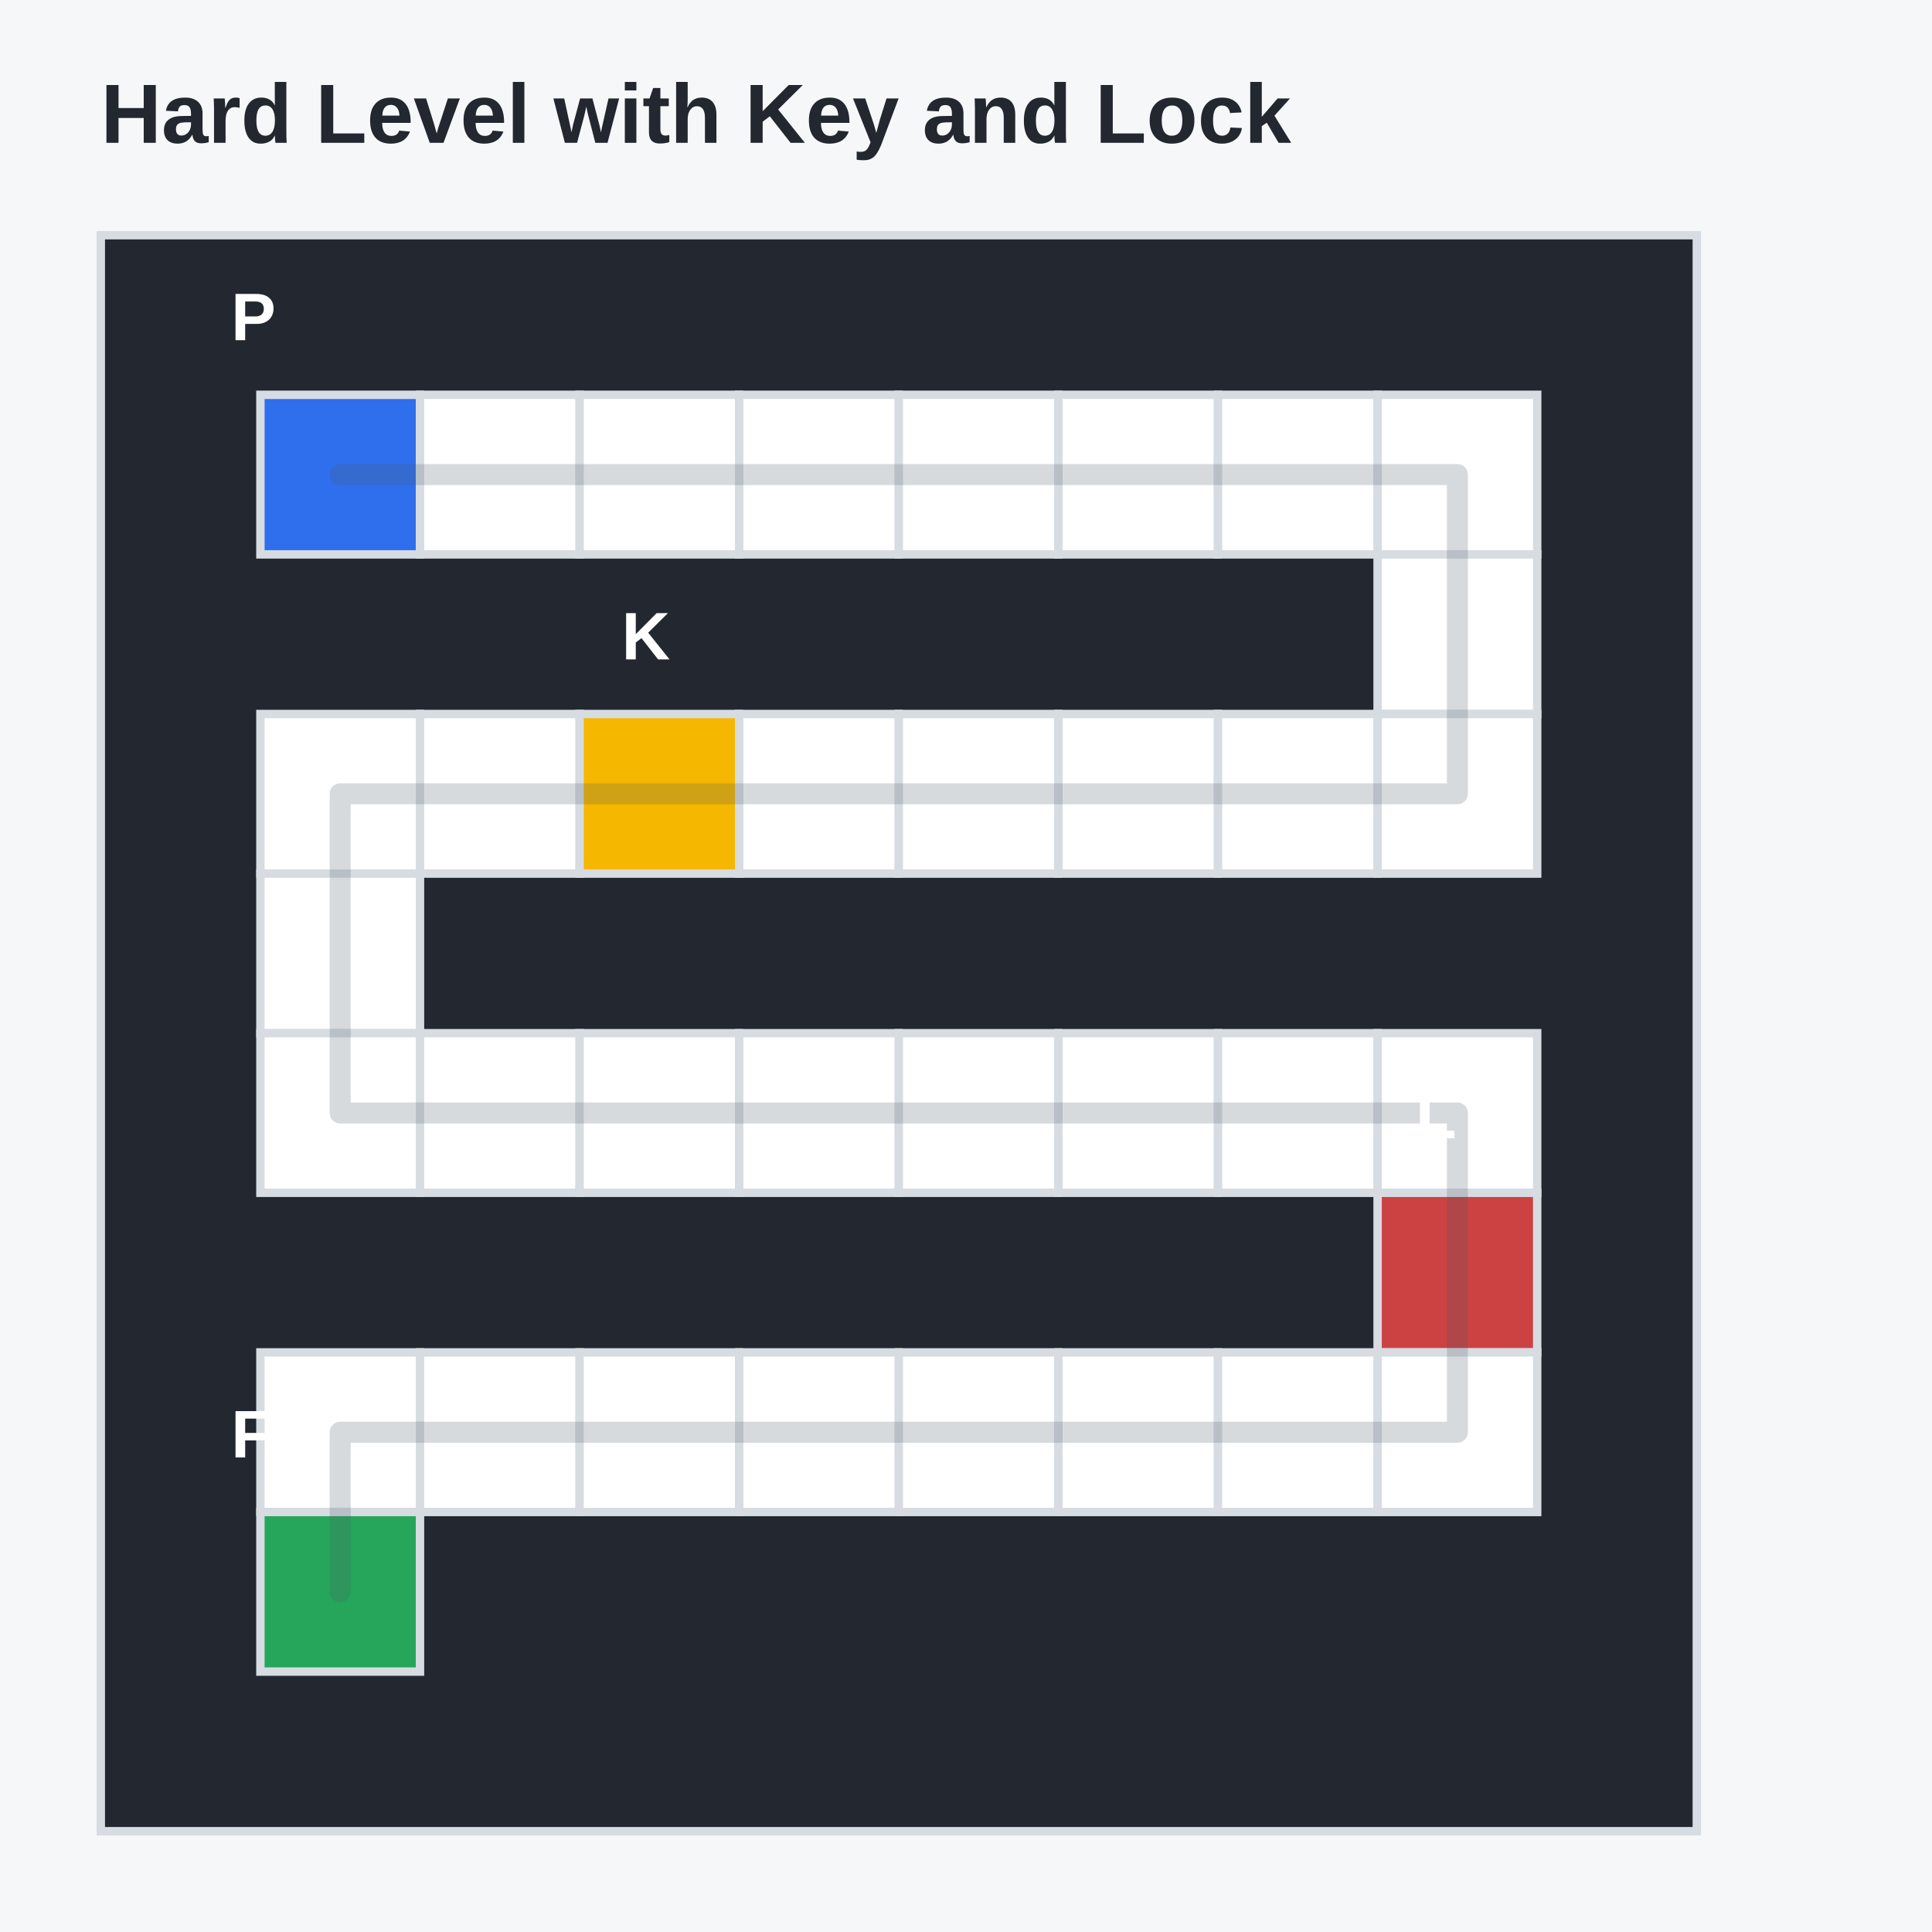
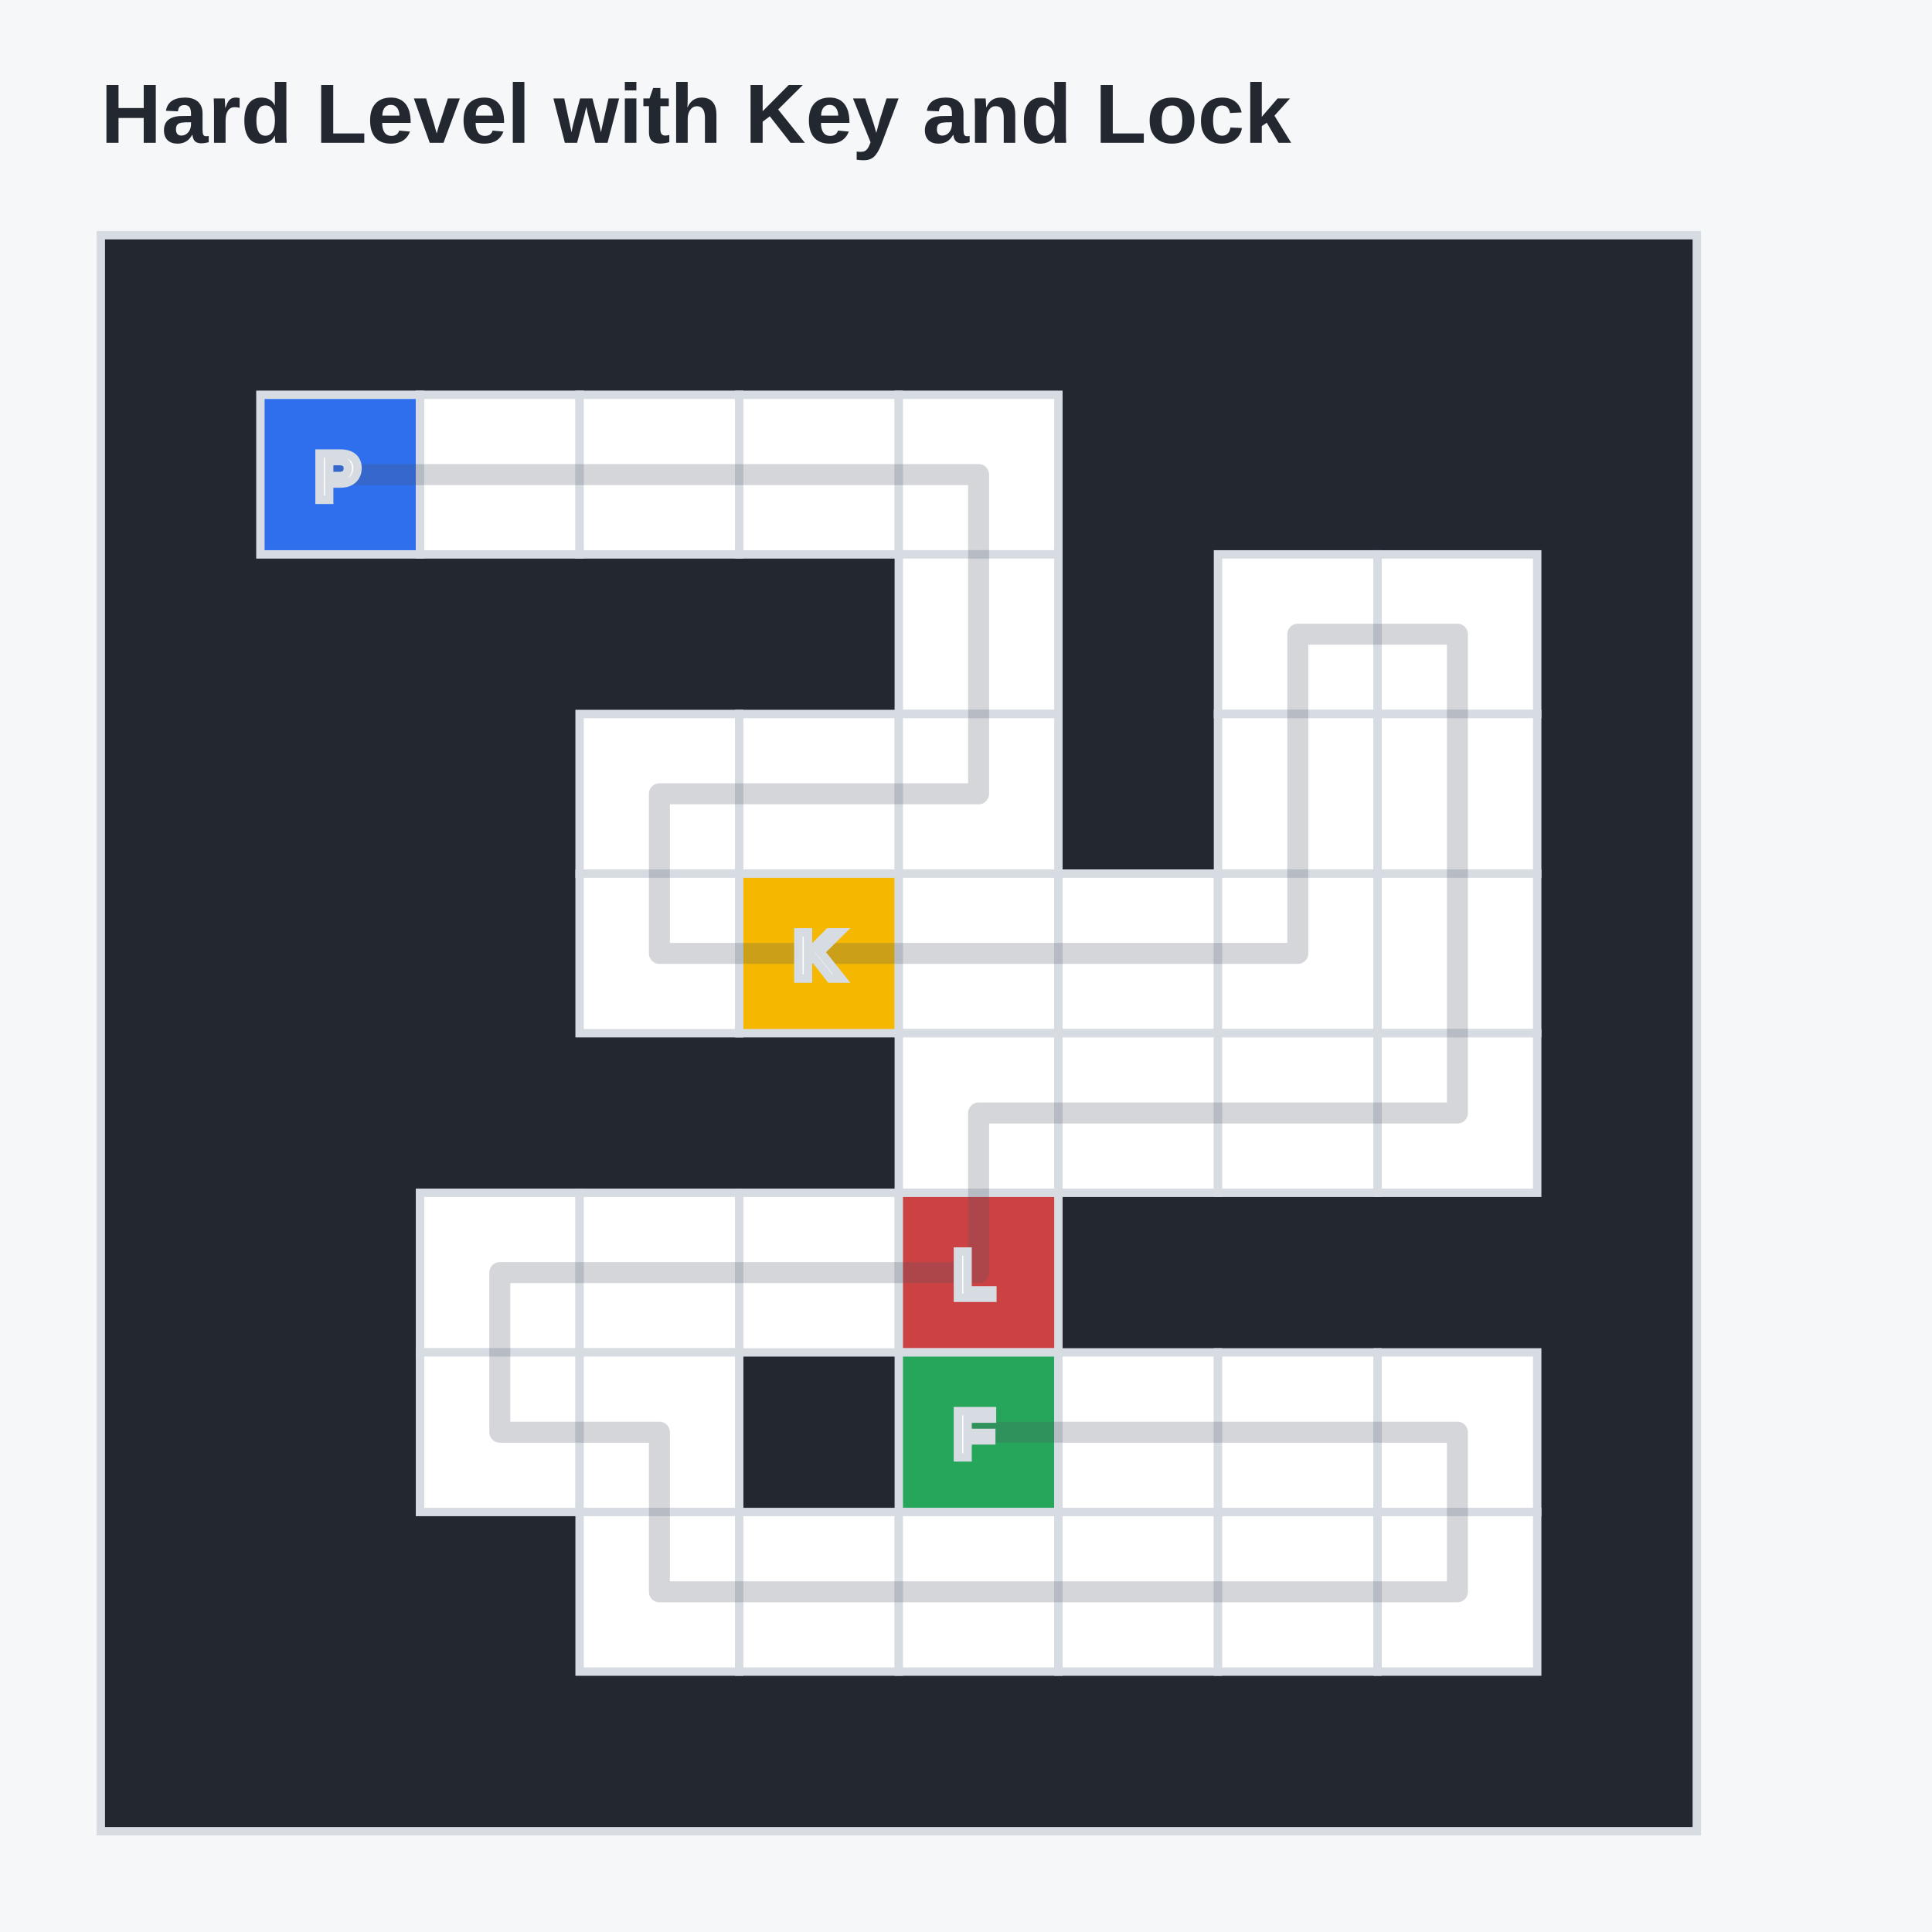
<svg xmlns="http://www.w3.org/2000/svg" width="460" height="460" viewBox="0 0 460 460" role="img" aria-label="Hard Maze Collapse level preview">
  <rect width="460" height="460" fill="#f6f7f9" />
  <text x="24" y="34" font-family="Arial, sans-serif" font-size="20" font-weight="700" fill="#23272f">Hard Level with Key and Lock</text>
-   <g transform="translate(24 56)" stroke="#d7dce2" stroke-width="2">
+   <g transform="translate(24 56)" stroke="#d7dce2" stroke-width="2" font-family="Arial, sans-serif" font-size="16" font-weight="700">
    <rect width="380" height="380" fill="#23272f" />
    <rect x="38" y="38" width="38" height="38" fill="#2f6fed" />
    <rect x="76" y="38" width="38" height="38" fill="#fff" />
    <rect x="114" y="38" width="38" height="38" fill="#fff" />
    <rect x="152" y="38" width="38" height="38" fill="#fff" />
    <rect x="190" y="38" width="38" height="38" fill="#fff" />
-     <rect x="228" y="38" width="38" height="38" fill="#fff" />
-     <rect x="266" y="38" width="38" height="38" fill="#fff" />
-     <rect x="304" y="38" width="38" height="38" fill="#fff" />
+     <rect x="190" y="76" width="38" height="38" fill="#fff" />
+     <rect x="266" y="76" width="38" height="38" fill="#fff" />
    <rect x="304" y="76" width="38" height="38" fill="#fff" />
-     <rect x="38" y="114" width="38" height="38" fill="#fff" />
-     <rect x="76" y="114" width="38" height="38" fill="#fff" />
-     <rect x="114" y="114" width="38" height="38" fill="#f5b700" />
+     <rect x="114" y="114" width="38" height="38" fill="#fff" />
    <rect x="152" y="114" width="38" height="38" fill="#fff" />
    <rect x="190" y="114" width="38" height="38" fill="#fff" />
-     <rect x="228" y="114" width="38" height="38" fill="#fff" />
    <rect x="266" y="114" width="38" height="38" fill="#fff" />
    <rect x="304" y="114" width="38" height="38" fill="#fff" />
-     <rect x="38" y="152" width="38" height="38" fill="#fff" />
-     <rect x="38" y="190" width="38" height="38" fill="#fff" />
-     <rect x="76" y="190" width="38" height="38" fill="#fff" />
-     <rect x="114" y="190" width="38" height="38" fill="#fff" />
-     <rect x="152" y="190" width="38" height="38" fill="#fff" />
+     <rect x="114" y="152" width="38" height="38" fill="#fff" />
+     <rect x="152" y="152" width="38" height="38" fill="#f5b700" />
+     <rect x="190" y="152" width="38" height="38" fill="#fff" />
+     <rect x="228" y="152" width="38" height="38" fill="#fff" />
+     <rect x="266" y="152" width="38" height="38" fill="#fff" />
+     <rect x="304" y="152" width="38" height="38" fill="#fff" />
    <rect x="190" y="190" width="38" height="38" fill="#fff" />
    <rect x="228" y="190" width="38" height="38" fill="#fff" />
    <rect x="266" y="190" width="38" height="38" fill="#fff" />
    <rect x="304" y="190" width="38" height="38" fill="#fff" />
-     <rect x="304" y="228" width="38" height="38" fill="#cc4242" />
-     <rect x="38" y="266" width="38" height="38" fill="#fff" />
+     <rect x="76" y="228" width="38" height="38" fill="#fff" />
+     <rect x="114" y="228" width="38" height="38" fill="#fff" />
+     <rect x="152" y="228" width="38" height="38" fill="#fff" />
+     <rect x="190" y="228" width="38" height="38" fill="#cc4242" />
    <rect x="76" y="266" width="38" height="38" fill="#fff" />
    <rect x="114" y="266" width="38" height="38" fill="#fff" />
-     <rect x="152" y="266" width="38" height="38" fill="#fff" />
-     <rect x="190" y="266" width="38" height="38" fill="#fff" />
+     <rect x="190" y="266" width="38" height="38" fill="#26a65b" />
    <rect x="228" y="266" width="38" height="38" fill="#fff" />
    <rect x="266" y="266" width="38" height="38" fill="#fff" />
    <rect x="304" y="266" width="38" height="38" fill="#fff" />
-     <rect x="38" y="304" width="38" height="38" fill="#26a65b" />
+     <rect x="114" y="304" width="38" height="38" fill="#fff" />
+     <rect x="152" y="304" width="38" height="38" fill="#fff" />
+     <rect x="190" y="304" width="38" height="38" fill="#fff" />
+     <rect x="228" y="304" width="38" height="38" fill="#fff" />
+     <rect x="266" y="304" width="38" height="38" fill="#fff" />
+     <rect x="304" y="304" width="38" height="38" fill="#fff" />
+     <path d="M57 57H209V133H133V171H285V95H323V209H209V247H95V285H133V323H323V285H209" fill="none" stroke="#4b5563" stroke-width="5" stroke-linecap="round" stroke-linejoin="round" opacity="0.24" />
+     <text x="51" y="63" fill="#fff">P</text>
+     <text x="165" y="177" fill="#fff">K</text>
+     <text x="203" y="253" fill="#fff">L</text>
+     <text x="203" y="291" fill="#fff">F</text>
  </g>
-   <path d="M81 113H347V189H81V265H347V341H81V379" fill="none" stroke="#4b5563" stroke-width="5" stroke-linecap="round" stroke-linejoin="round" opacity="0.22" />
-   <text x="55" y="81" font-family="Arial, sans-serif" font-size="16" font-weight="700" fill="#fff">P</text>
-   <text x="148" y="157" font-family="Arial, sans-serif" font-size="16" font-weight="700" fill="#fff">K</text>
-   <text x="337" y="271" font-family="Arial, sans-serif" font-size="16" font-weight="700" fill="#fff">L</text>
-   <text x="55" y="347" font-family="Arial, sans-serif" font-size="16" font-weight="700" fill="#fff">F</text>
</svg>
